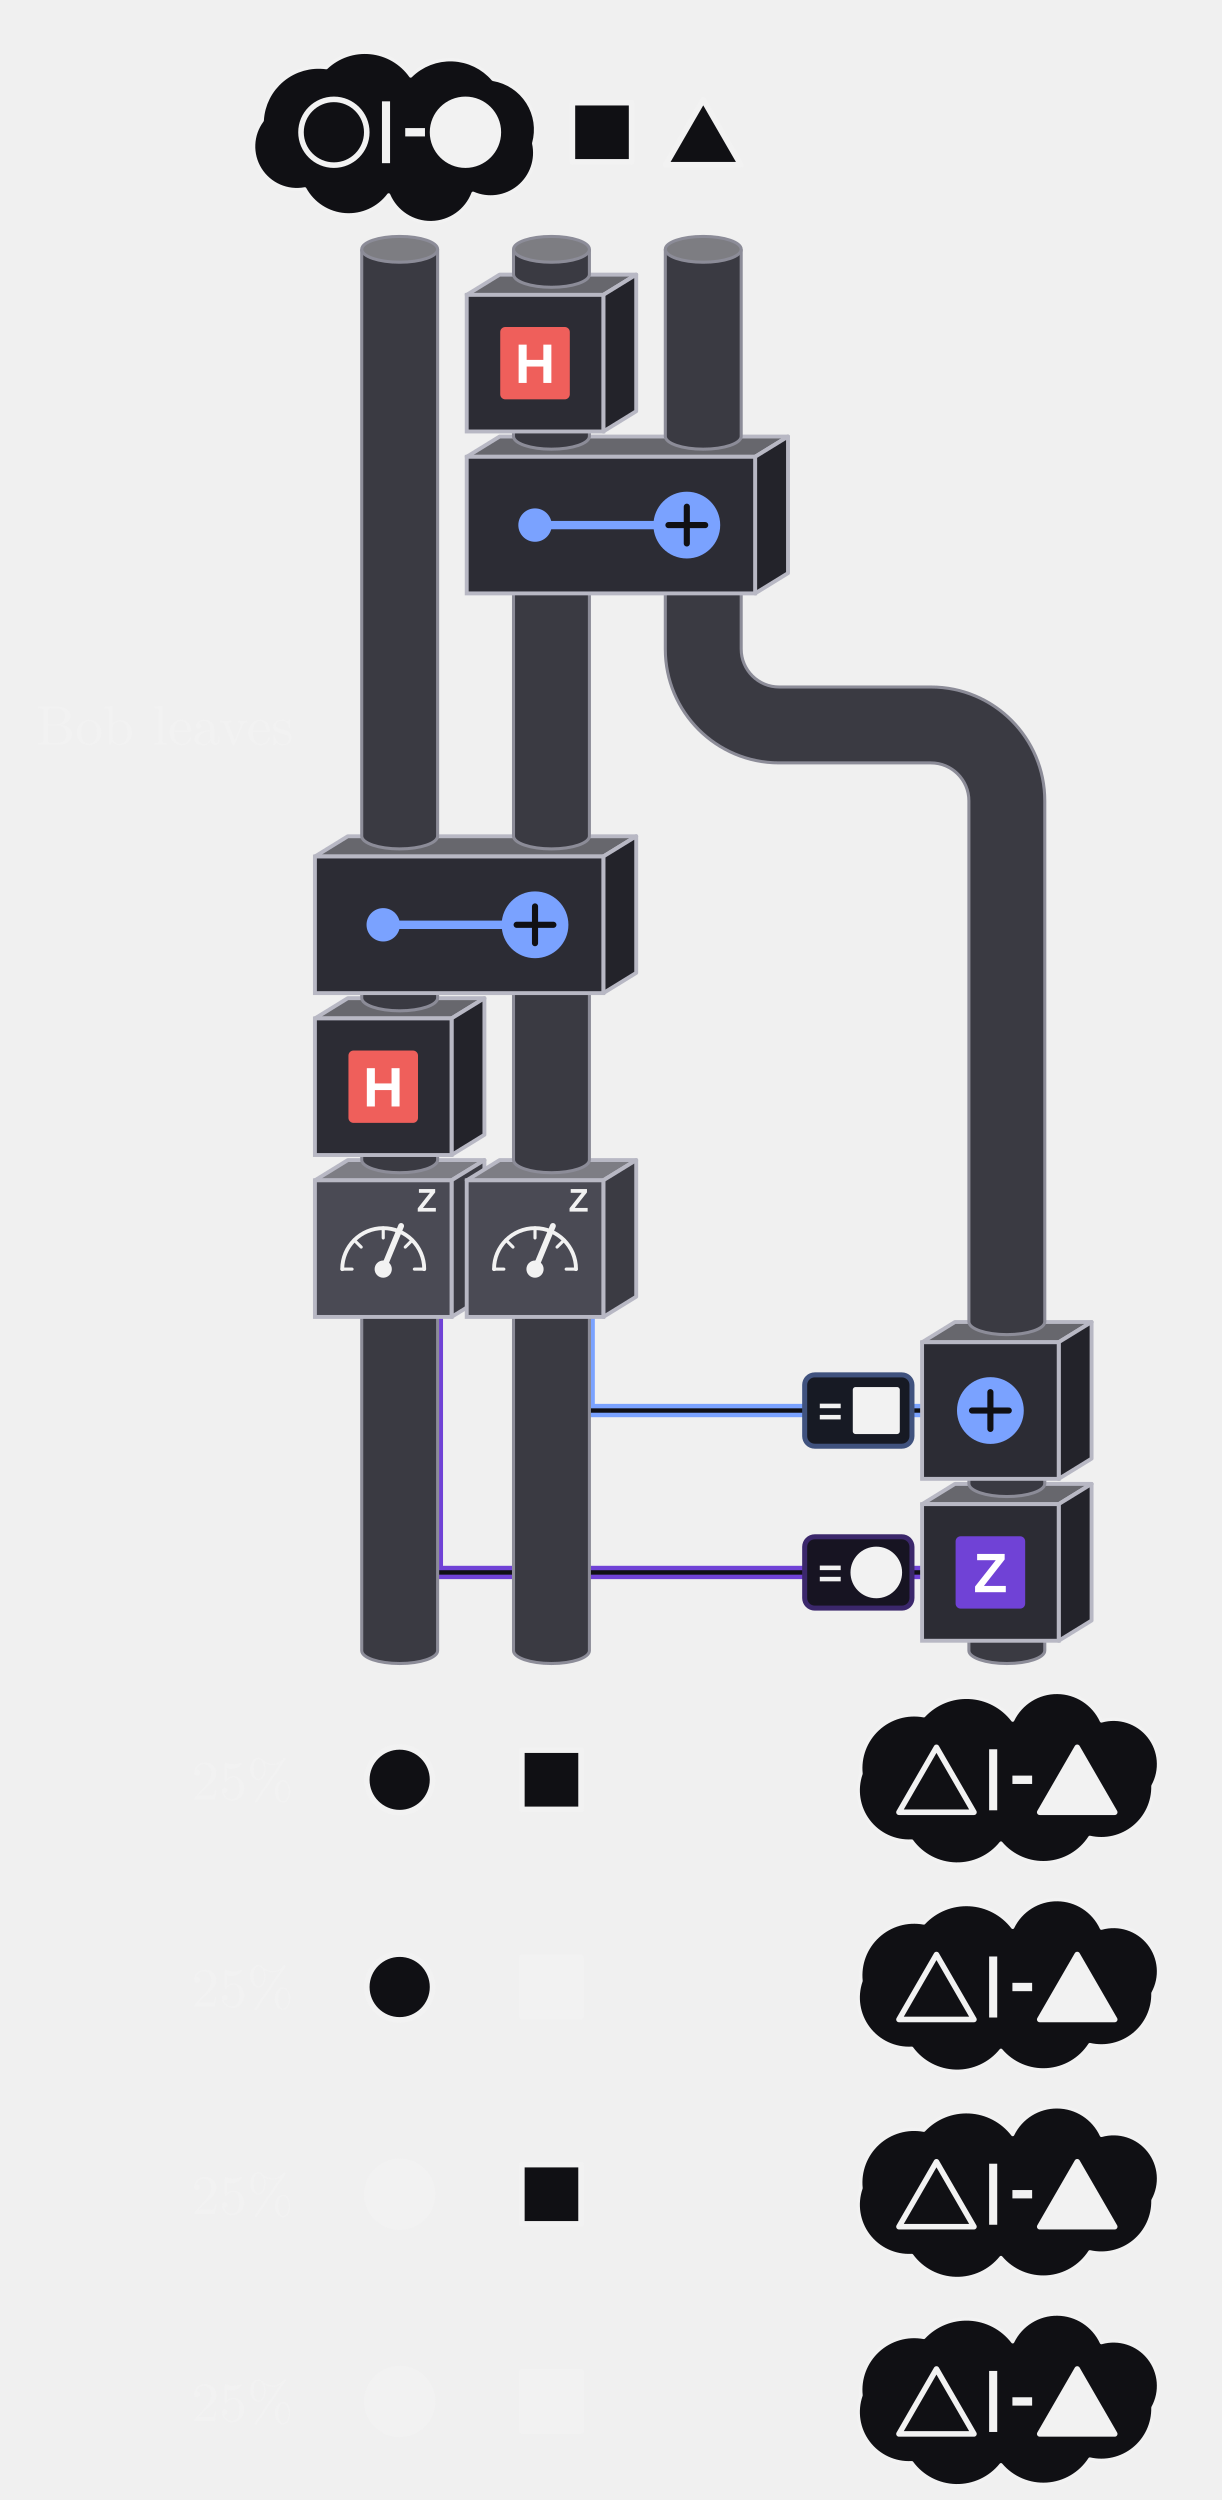
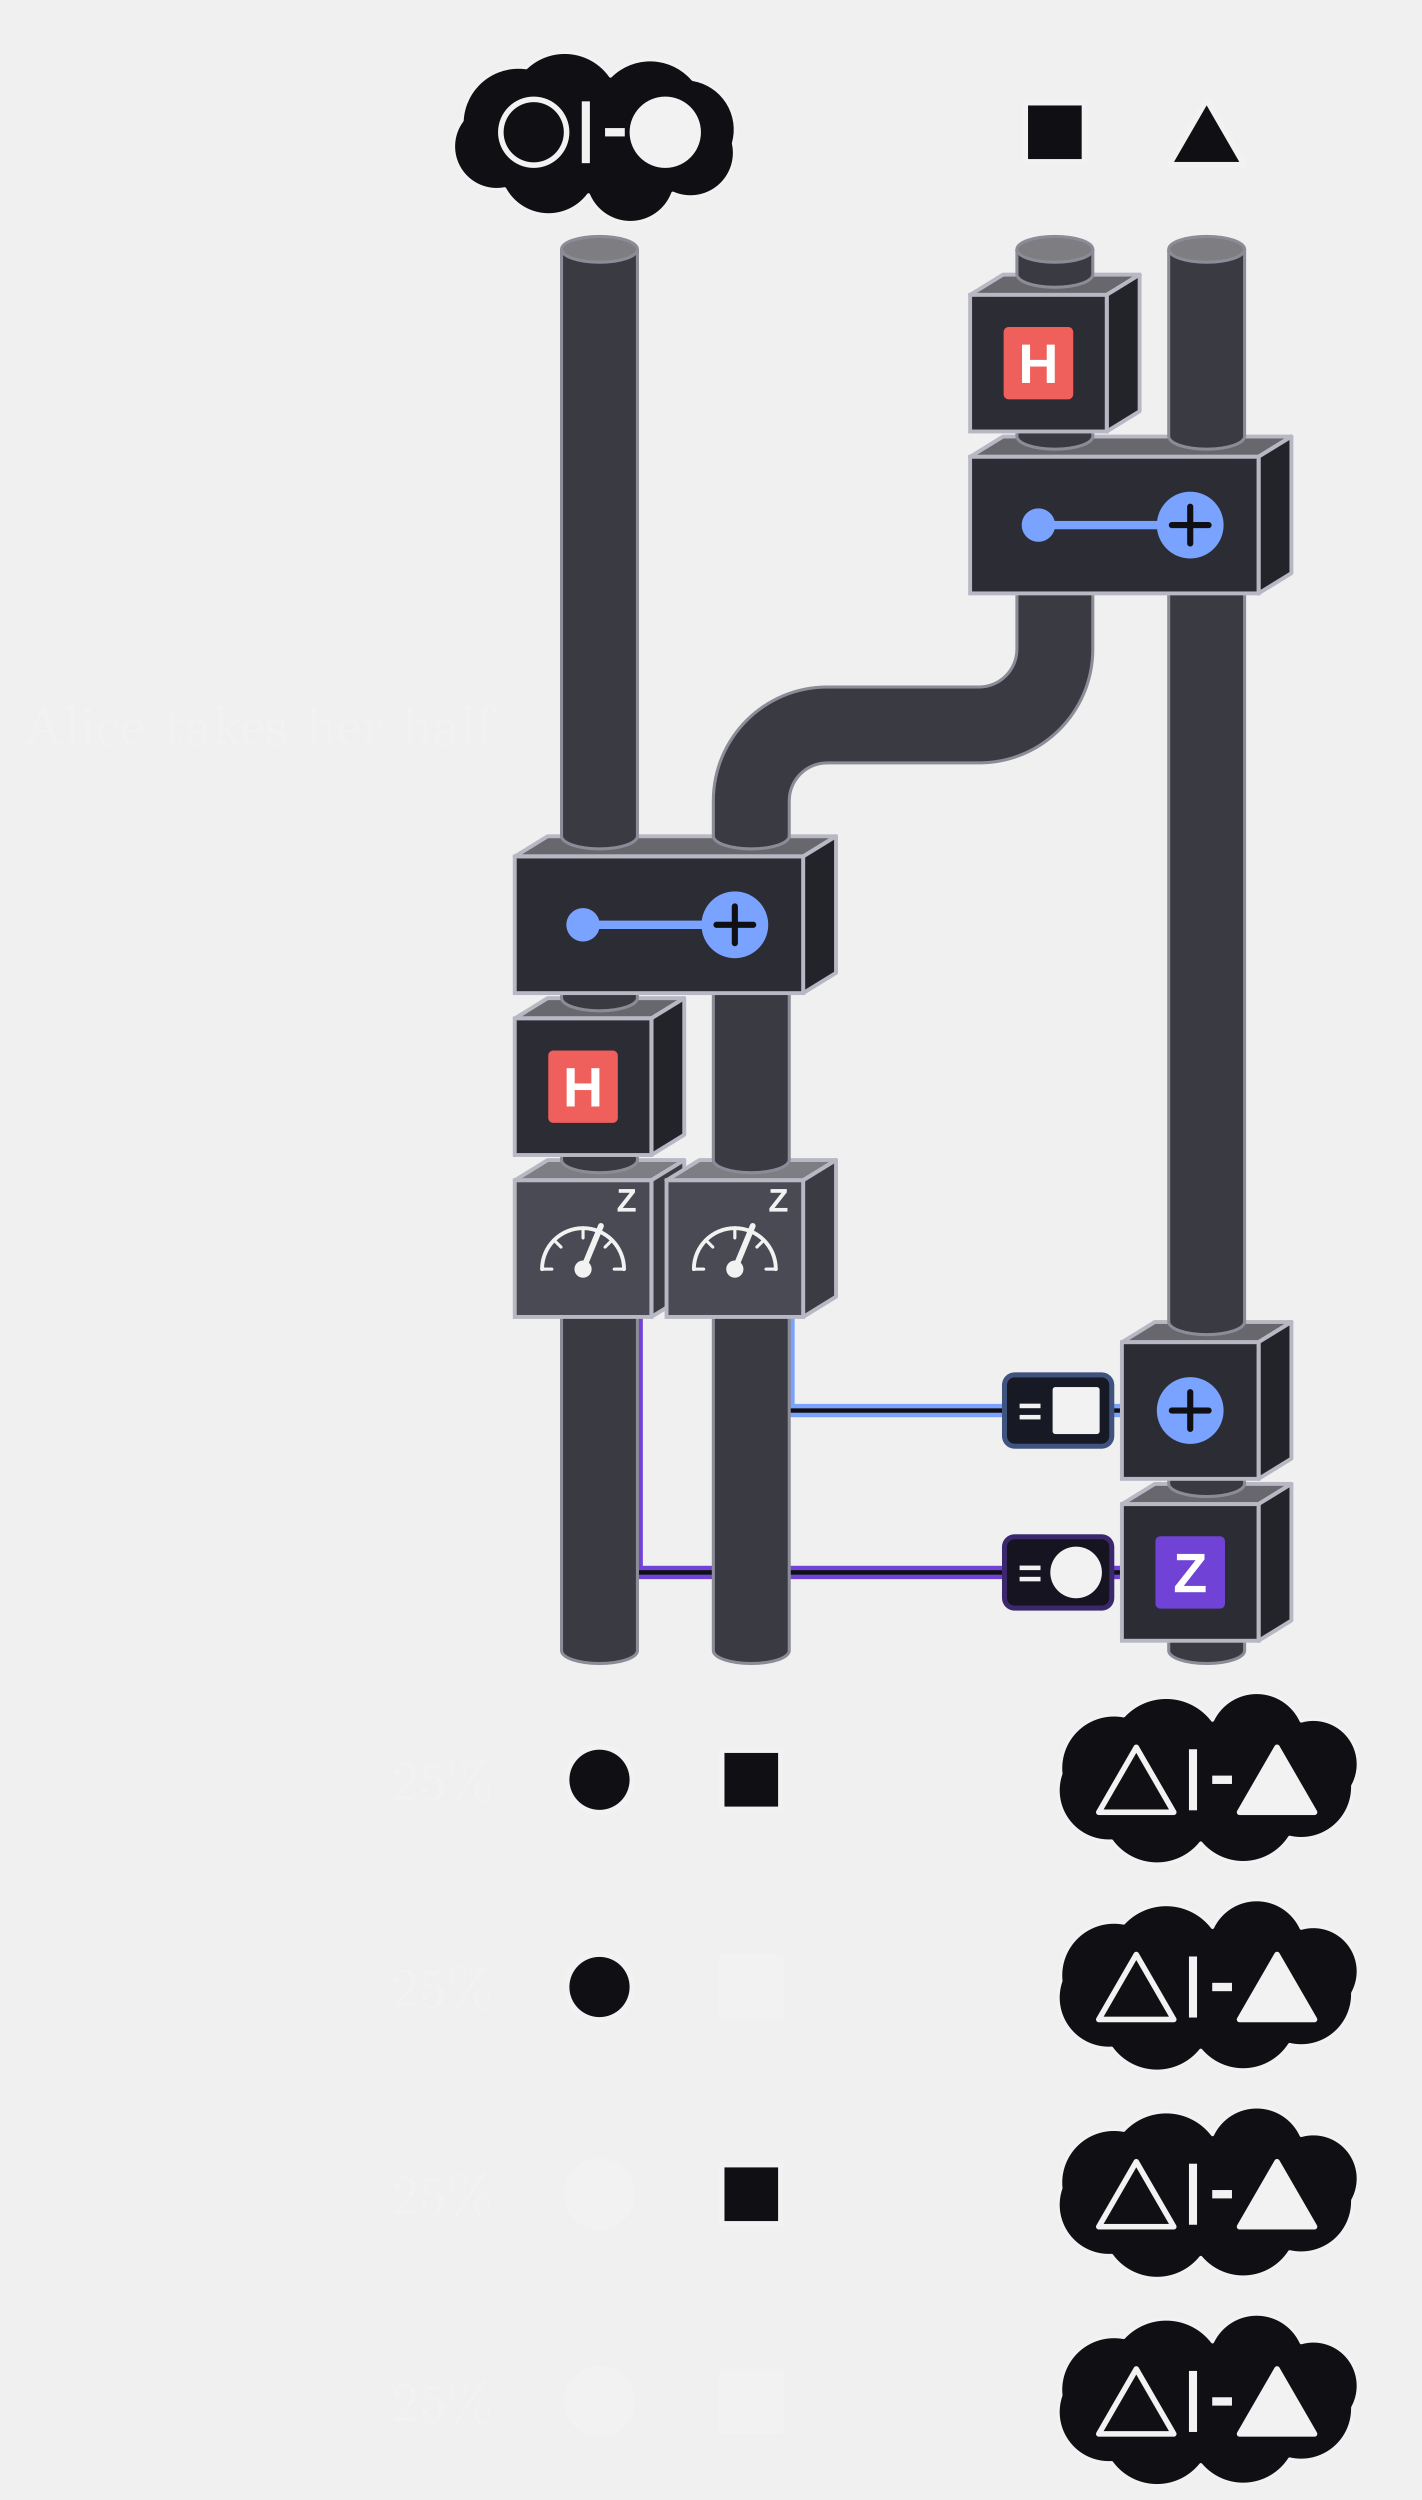
- <svg xmlns="http://www.w3.org/2000/svg" viewBox="-157.981 -17 482.742 988.197" width="482.742" height="988.197" shape-rendering="geometricPrecision">
+ <svg xmlns="http://www.w3.org/2000/svg" viewBox="-236.966 -17 561.727 988.197" width="561.727" height="988.197" shape-rendering="geometricPrecision">
  <g>
    <g data-key="controlled@2-3#1">
      <path d="M74.5 503.556L74.5 540.556L206.5 540.556" fill="none" stroke-linejoin="round" stroke-linecap="butt" stroke="#7aa2ff" stroke-width="5.28" />
      <path d="M74.5 503.556L74.5 540.556L206.5 540.556" fill="none" stroke-linejoin="round" stroke-linecap="butt" stroke="#101014" stroke-width="1.76" />
    </g>
    <g data-key="single:Z@1-3#0">
      <path d="M14.5 503.556L14.5 604.556L206.5 604.556" fill="none" stroke-linejoin="round" stroke-linecap="butt" stroke="#7042d6" stroke-width="5.28" />
      <path d="M14.5 503.556L14.5 604.556L206.5 604.556" fill="none" stroke-linejoin="round" stroke-linecap="butt" stroke="#101014" stroke-width="1.76" />
    </g>
    <g data-key="pipe:3:single:Z@1-3#0">
      <path d="M225 627.556L225 635.456A15 5.1 0 0 0 255 635.456L255 627.556" fill="#3a3a42" stroke="#8c8c98" stroke-width="1.21" />
    </g>
    <g data-key="single:Z@1-3#0">
      <path d="M206.5 577.556L219.5 569.556L273.5 569.556L260.5 577.556Z" fill="#67676d" stroke="#b8b8c4" stroke-width="1.54" stroke-linejoin="round" />
      <path d="M260.5 577.556L273.5 569.556L273.5 623.556L260.5 631.556Z" fill="#23232a" stroke="#b8b8c4" stroke-width="1.54" stroke-linejoin="round" />
      <rect x="206.5" y="577.556" width="54" height="54" fill="#2c2c34" stroke="#b8b8c4" stroke-width="1.54" />
      <rect x="219.75" y="590.256" width="27.5" height="28.6" rx="2" fill="#7042d6" />
      <text x="233.5" y="612.366" text-anchor="middle" font-family="ui-sans-serif, system-ui, -apple-system, 'Helvetica Neue', Arial, sans-serif" font-size="22" font-weight="700" fill="#ffffff">Z</text>
    </g>
    <g data-key="pipe:3:controlled@2-3#1">
      <path d="M225 563.556L225 569.456A15 5.1 0 0 0 255 569.456L255 563.556" fill="#3a3a42" stroke="#8c8c98" stroke-width="1.21" />
    </g>
    <g data-key="controlled@2-3#1">
      <path d="M206.5 513.556L219.5 505.556L273.5 505.556L260.5 513.556Z" fill="#67676d" stroke="#b8b8c4" stroke-width="1.54" stroke-linejoin="round" />
      <path d="M260.5 513.556L273.5 505.556L273.5 559.556L260.5 567.556Z" fill="#23232a" stroke="#b8b8c4" stroke-width="1.54" stroke-linejoin="round" />
      <rect x="206.5" y="513.556" width="54" height="54" fill="#2c2c34" stroke="#b8b8c4" stroke-width="1.54" />
    </g>
    <g data-key="pipe:1:measure@1-1#0">
      <path d="M-15 499.556L-15 635.456A15 5.1 0 0 0 15 635.456L15 499.556" fill="#3a3a42" stroke="#8c8c98" stroke-width="1.21" />
    </g>
    <g data-key="pipe:2:measure@2-2#0">
      <path d="M45 499.556L45 635.456A15 5.1 0 0 0 75 635.456L75 499.556" fill="#3a3a42" stroke="#8c8c98" stroke-width="1.21" />
    </g>
    <g data-key="measure@1-1#0">
      <path d="M-33.5 449.556L-20.5 441.556L33.5 441.556L20.5 449.556Z" fill="#7d7d84" stroke="#b8b8c4" stroke-width="1.54" stroke-linejoin="round" />
      <path d="M20.5 449.556L33.5 441.556L33.5 495.556L20.5 503.556Z" fill="#3b3b43" stroke="#b8b8c4" stroke-width="1.54" stroke-linejoin="round" />
      <rect x="-33.5" y="449.556" width="54" height="54" fill="#4a4a54" stroke="#b8b8c4" stroke-width="1.54" />
      <path d="M-22.7 484.656A16.2 16.2 0 0 1 9.7 484.656" fill="none" stroke="#f2f2f2" stroke-width="1.54" stroke-linecap="round" />
      <line x1="-18.812" y1="484.656" x2="-22.7" y2="484.656" stroke="#f2f2f2" stroke-width="1.232" stroke-linecap="round" />
      <line x1="-15.206" y1="475.95" x2="-17.955" y2="473.201" stroke="#f2f2f2" stroke-width="1.232" stroke-linecap="round" />
      <line x1="-6.5" y1="472.344" x2="-6.5" y2="468.456" stroke="#f2f2f2" stroke-width="1.232" stroke-linecap="round" />
      <line x1="2.206" y1="475.95" x2="4.955" y2="473.201" stroke="#f2f2f2" stroke-width="1.232" stroke-linecap="round" />
      <line x1="5.812" y1="484.656" x2="9.7" y2="484.656" stroke="#f2f2f2" stroke-width="1.232" stroke-linecap="round" />
      <line x1="-6.5" y1="484.656" x2="0.567" y2="467.594" stroke="#f2f2f2" stroke-width="2.31" stroke-linecap="round" />
      <circle cx="-6.5" cy="484.656" r="3.402" fill="#f2f2f2" />
      <text x="14.668" y="461.933" text-anchor="end" font-family="ui-sans-serif, system-ui, -apple-system, 'Helvetica Neue', Arial, sans-serif" font-size="12.96" font-weight="700" fill="#f2f2f2">Z</text>
    </g>
    <g data-key="measure@2-2#0">
      <path d="M26.5 449.556L39.5 441.556L93.5 441.556L80.5 449.556Z" fill="#7d7d84" stroke="#b8b8c4" stroke-width="1.54" stroke-linejoin="round" />
      <path d="M80.5 449.556L93.5 441.556L93.5 495.556L80.5 503.556Z" fill="#3b3b43" stroke="#b8b8c4" stroke-width="1.54" stroke-linejoin="round" />
      <rect x="26.5" y="449.556" width="54" height="54" fill="#4a4a54" stroke="#b8b8c4" stroke-width="1.54" />
      <path d="M37.3 484.656A16.2 16.2 0 0 1 69.7 484.656" fill="none" stroke="#f2f2f2" stroke-width="1.54" stroke-linecap="round" />
      <line x1="41.188" y1="484.656" x2="37.3" y2="484.656" stroke="#f2f2f2" stroke-width="1.232" stroke-linecap="round" />
      <line x1="44.794" y1="475.95" x2="42.045" y2="473.201" stroke="#f2f2f2" stroke-width="1.232" stroke-linecap="round" />
      <line x1="53.5" y1="472.344" x2="53.5" y2="468.456" stroke="#f2f2f2" stroke-width="1.232" stroke-linecap="round" />
      <line x1="62.206" y1="475.95" x2="64.955" y2="473.201" stroke="#f2f2f2" stroke-width="1.232" stroke-linecap="round" />
      <line x1="65.812" y1="484.656" x2="69.7" y2="484.656" stroke="#f2f2f2" stroke-width="1.232" stroke-linecap="round" />
      <line x1="53.5" y1="484.656" x2="60.567" y2="467.594" stroke="#f2f2f2" stroke-width="2.31" stroke-linecap="round" />
      <circle cx="53.5" cy="484.656" r="3.402" fill="#f2f2f2" />
      <text x="74.668" y="461.933" text-anchor="end" font-family="ui-sans-serif, system-ui, -apple-system, 'Helvetica Neue', Arial, sans-serif" font-size="12.96" font-weight="700" fill="#f2f2f2">Z</text>
    </g>
    <g data-key="pipe:1:single:H@1-1#0">
      <path d="M-15 435.556L-15 441.456A15 5.1 0 0 0 15 441.456L15 435.556" fill="#3a3a42" stroke="#8c8c98" stroke-width="1.21" />
    </g>
    <g data-key="single:H@1-1#0">
      <path d="M-33.5 385.556L-20.5 377.556L33.5 377.556L20.5 385.556Z" fill="#67676d" stroke="#b8b8c4" stroke-width="1.54" stroke-linejoin="round" />
      <path d="M20.5 385.556L33.5 377.556L33.5 431.556L20.5 439.556Z" fill="#23232a" stroke="#b8b8c4" stroke-width="1.54" stroke-linejoin="round" />
      <rect x="-33.5" y="385.556" width="54" height="54" fill="#2c2c34" stroke="#b8b8c4" stroke-width="1.54" />
      <rect x="-20.25" y="398.256" width="27.5" height="28.6" rx="2" fill="#ef5f5b" />
      <text x="-6.5" y="420.366" text-anchor="middle" font-family="ui-sans-serif, system-ui, -apple-system, 'Helvetica Neue', Arial, sans-serif" font-size="22" font-weight="700" fill="#ffffff">H</text>
    </g>
    <g data-key="pipe:1:controlled@1-2#0">
      <path d="M-15 371.556L-15 377.456A15 5.1 0 0 0 15 377.456L15 371.556" fill="#3a3a42" stroke="#8c8c98" stroke-width="1.21" />
    </g>
    <g data-key="pipe:2:controlled@1-2#0">
      <path d="M45 371.556L45 441.456A15 5.1 0 0 0 75 441.456L75 371.556" fill="#3a3a42" stroke="#8c8c98" stroke-width="1.21" />
    </g>
    <g data-key="controlled@1-2#0">
      <path d="M-33.5 321.556L-20.5 313.556L93.5 313.556L80.5 321.556Z" fill="#67676d" stroke="#b8b8c4" stroke-width="1.54" stroke-linejoin="round" />
      <path d="M80.5 321.556L93.5 313.556L93.5 367.556L80.5 375.556Z" fill="#23232a" stroke="#b8b8c4" stroke-width="1.54" stroke-linejoin="round" />
      <rect x="-33.5" y="321.556" width="114" height="54" fill="#2c2c34" stroke="#b8b8c4" stroke-width="1.54" />
    </g>
    <g data-key="pipe:2:controlled@2-3#0">
-       <path d="M45 213.556L45 313.456A15 5.1 0 0 0 75 313.456L75 213.556" fill="#3a3a42" stroke="#8c8c98" stroke-width="1.21" />
+       <path d="M165 213.556L165 239.556A15 15 0 0 1 150 254.556L90 254.556A45 45 0 0 0 45 299.556L45 313.456A15 5.1 0 0 0 75 313.456L75 313.456L75 299.556A15 15 0 0 1 90 284.556L150 284.556A45 45 0 0 0 195 239.556L195 213.556" fill="#3a3a42" stroke="#8c8c98" stroke-width="1.21" />
    </g>
    <g data-key="pipe:3:controlled@2-3#0">
-       <path d="M105 213.556L105 239.556A45 45 0 0 0 150 284.556L210 284.556A15 15 0 0 1 225 299.556L225 505.456A15 5.1 0 0 0 255 505.456L255 505.456L255 299.556A45 45 0 0 0 210 254.556L150 254.556A15 15 0 0 1 135 239.556L135 213.556" fill="#3a3a42" stroke="#8c8c98" stroke-width="1.21" />
+       <path d="M225 213.556L225 505.456A15 5.1 0 0 0 255 505.456L255 213.556" fill="#3a3a42" stroke="#8c8c98" stroke-width="1.21" />
    </g>
    <g data-key="controlled@2-3#0">
-       <path d="M26.5 163.556L39.5 155.556L153.5 155.556L140.5 163.556Z" fill="#67676d" stroke="#b8b8c4" stroke-width="1.54" stroke-linejoin="round" />
-       <path d="M140.5 163.556L153.5 155.556L153.5 209.556L140.5 217.556Z" fill="#23232a" stroke="#b8b8c4" stroke-width="1.54" stroke-linejoin="round" />
-       <rect x="26.5" y="163.556" width="114" height="54" fill="#2c2c34" stroke="#b8b8c4" stroke-width="1.54" />
+       <path d="M146.5 163.556L159.5 155.556L273.5 155.556L260.5 163.556Z" fill="#67676d" stroke="#b8b8c4" stroke-width="1.54" stroke-linejoin="round" />
+       <path d="M260.5 163.556L273.5 155.556L273.5 209.556L260.5 217.556Z" fill="#23232a" stroke="#b8b8c4" stroke-width="1.54" stroke-linejoin="round" />
+       <rect x="146.5" y="163.556" width="114" height="54" fill="#2c2c34" stroke="#b8b8c4" stroke-width="1.54" />
    </g>
    <g data-key="pipe:2:single:H@2-2#0">
-       <path d="M45 149.556L45 155.456A15 5.1 0 0 0 75 155.456L75 149.556" fill="#3a3a42" stroke="#8c8c98" stroke-width="1.21" />
+       <path d="M165 149.556L165 155.456A15 5.1 0 0 0 195 155.456L195 149.556" fill="#3a3a42" stroke="#8c8c98" stroke-width="1.21" />
    </g>
    <g data-key="single:H@2-2#0">
-       <path d="M26.5 99.556L39.5 91.556L93.5 91.556L80.5 99.556Z" fill="#67676d" stroke="#b8b8c4" stroke-width="1.54" stroke-linejoin="round" />
-       <path d="M80.5 99.556L93.5 91.556L93.5 145.556L80.5 153.556Z" fill="#23232a" stroke="#b8b8c4" stroke-width="1.54" stroke-linejoin="round" />
-       <rect x="26.5" y="99.556" width="54" height="54" fill="#2c2c34" stroke="#b8b8c4" stroke-width="1.54" />
-       <rect x="39.75" y="112.256" width="27.5" height="28.6" rx="2" fill="#ef5f5b" />
-       <text x="53.5" y="134.366" text-anchor="middle" font-family="ui-sans-serif, system-ui, -apple-system, 'Helvetica Neue', Arial, sans-serif" font-size="22" font-weight="700" fill="#ffffff">H</text>
+       <path d="M146.5 99.556L159.5 91.556L213.5 91.556L200.5 99.556Z" fill="#67676d" stroke="#b8b8c4" stroke-width="1.54" stroke-linejoin="round" />
+       <path d="M200.5 99.556L213.5 91.556L213.5 145.556L200.5 153.556Z" fill="#23232a" stroke="#b8b8c4" stroke-width="1.54" stroke-linejoin="round" />
+       <rect x="146.5" y="99.556" width="54" height="54" fill="#2c2c34" stroke="#b8b8c4" stroke-width="1.54" />
+       <rect x="159.75" y="112.256" width="27.5" height="28.6" rx="2" fill="#ef5f5b" />
+       <text x="173.5" y="134.366" text-anchor="middle" font-family="ui-sans-serif, system-ui, -apple-system, 'Helvetica Neue', Arial, sans-serif" font-size="22" font-weight="700" fill="#ffffff">H</text>
    </g>
    <g data-key="pipe:1:n0">
      <path d="M-15 81.556L-15 313.456A15 5.1 0 0 0 15 313.456L15 81.556" fill="#3a3a42" stroke="#8c8c98" stroke-width="1.21" />
      <ellipse cx="0" cy="81.556" rx="15" ry="5.1" fill="#7d7d82" stroke="#8c8c98" stroke-width="1.21" />
    </g>
    <g data-key="pipe:2:n0">
-       <path d="M45 81.556L45 91.456A15 5.1 0 0 0 75 91.456L75 81.556" fill="#3a3a42" stroke="#8c8c98" stroke-width="1.21" />
-       <ellipse cx="60" cy="81.556" rx="15" ry="5.1" fill="#7d7d82" stroke="#8c8c98" stroke-width="1.21" />
+       <path d="M165 81.556L165 91.456A15 5.1 0 0 0 195 91.456L195 81.556" fill="#3a3a42" stroke="#8c8c98" stroke-width="1.21" />
+       <ellipse cx="180" cy="81.556" rx="15" ry="5.1" fill="#7d7d82" stroke="#8c8c98" stroke-width="1.21" />
    </g>
    <g data-key="pipe:3:n0">
-       <path d="M105 81.556L105 155.456A15 5.1 0 0 0 135 155.456L135 81.556" fill="#3a3a42" stroke="#8c8c98" stroke-width="1.21" />
-       <ellipse cx="120" cy="81.556" rx="15" ry="5.1" fill="#7d7d82" stroke="#8c8c98" stroke-width="1.21" />
+       <path d="M225 81.556L225 155.456A15 5.1 0 0 0 255 155.456L255 81.556" fill="#3a3a42" stroke="#8c8c98" stroke-width="1.21" />
+       <ellipse cx="240" cy="81.556" rx="15" ry="5.1" fill="#7d7d82" stroke="#8c8c98" stroke-width="1.21" />
    </g>
    <g data-key="controlled@2-3#1">
      <rect x="160.086" y="526.456" width="42.414" height="28.2" rx="4" fill="#171a24" stroke="#40527e" stroke-width="1.98" />
    </g>
    <g data-key="controlled@2-3#1">
      <text x="170.193" y="546.414" text-anchor="middle" font-family="ui-sans-serif, system-ui, -apple-system, 'Helvetica Neue', Arial, sans-serif" font-size="16.5" font-weight="700" fill="#f2f2f2">=</text>
    </g>
    <g data-key="controlled@2-3#1">
      <g transform="translate(188.4 540.556)">
        <path d="M-8.19 -8.19L8.19 -8.19L8.19 8.19L-8.19 8.19Z" fill="#f2f2f2" stroke="#f2f2f2" stroke-width="2.2" stroke-linejoin="round" />
      </g>
    </g>
    <g data-key="single:Z@1-3#0">
      <rect x="160.086" y="590.456" width="42.414" height="28.2" rx="4" fill="#171422" stroke="#3b276b" stroke-width="1.98" />
    </g>
    <g data-key="single:Z@1-3#0">
      <text x="170.193" y="610.414" text-anchor="middle" font-family="ui-sans-serif, system-ui, -apple-system, 'Helvetica Neue', Arial, sans-serif" font-size="16.5" font-weight="700" fill="#f2f2f2">=</text>
    </g>
    <g data-key="single:Z@1-3#0">
      <g transform="translate(188.4 604.556)">
        <path d="M-9.1 0A9.1 9.1 0 1 0 9.1 0A9.1 9.1 0 1 0 -9.1 0Z" fill="#f2f2f2" stroke="#f2f2f2" stroke-width="2.2" stroke-linejoin="round" />
      </g>
    </g>
    <g data-key="controlled@2-3#0">
-       <line x1="53.5" y1="190.556" x2="113.5" y2="190.556" stroke="#7aa2ff" stroke-width="3.3" stroke-linecap="round" />
+       <line x1="173.5" y1="190.556" x2="233.5" y2="190.556" stroke="#7aa2ff" stroke-width="3.3" stroke-linecap="round" />
    </g>
    <g data-key="controlled@2-3#0">
-       <circle cx="53.5" cy="190.556" r="6.6" fill="#7aa2ff" />
+       <circle cx="173.5" cy="190.556" r="6.6" fill="#7aa2ff" />
    </g>
    <g data-key="controlled@2-3#0">
-       <circle cx="113.5" cy="190.556" r="13.2" fill="#7aa2ff" />
-       <line x1="106.24" y1="190.556" x2="120.76" y2="190.556" stroke="#101014" stroke-width="2.42" stroke-linecap="round" />
-       <line x1="113.5" y1="183.296" x2="113.5" y2="197.816" stroke="#101014" stroke-width="2.42" stroke-linecap="round" />
+       <circle cx="233.5" cy="190.556" r="13.2" fill="#7aa2ff" />
+       <line x1="226.24" y1="190.556" x2="240.76" y2="190.556" stroke="#101014" stroke-width="2.42" stroke-linecap="round" />
+       <line x1="233.5" y1="183.296" x2="233.5" y2="197.816" stroke="#101014" stroke-width="2.42" stroke-linecap="round" />
    </g>
    <g data-key="controlled@1-2#0">
      <line x1="-6.5" y1="348.556" x2="53.5" y2="348.556" stroke="#7aa2ff" stroke-width="3.3" stroke-linecap="round" />
    </g>
    <g data-key="controlled@1-2#0">
      <circle cx="-6.5" cy="348.556" r="6.6" fill="#7aa2ff" />
    </g>
    <g data-key="controlled@1-2#0">
      <circle cx="53.5" cy="348.556" r="13.2" fill="#7aa2ff" />
      <line x1="46.24" y1="348.556" x2="60.76" y2="348.556" stroke="#101014" stroke-width="2.42" stroke-linecap="round" />
      <line x1="53.5" y1="341.296" x2="53.5" y2="355.816" stroke="#101014" stroke-width="2.42" stroke-linecap="round" />
    </g>
    <g data-key="controlled@2-3#1">
      <circle cx="233.5" cy="540.556" r="13.2" fill="#7aa2ff" />
      <line x1="226.24" y1="540.556" x2="240.76" y2="540.556" stroke="#101014" stroke-width="2.42" stroke-linecap="round" />
      <line x1="233.5" y1="533.296" x2="233.5" y2="547.816" stroke="#101014" stroke-width="2.42" stroke-linecap="round" />
    </g>
    <g data-key="state:in">
      <path d="M-29 9.743A22.178 22.178 0 0 1 4.35 13.061A22.269 22.269 0 0 1 36.924 14.383A20.121 20.121 0 0 1 52.965 39.669A17.416 17.416 0 0 1 29 59.38A17.971 17.971 0 0 1 -4.35 60.031A19.754 19.754 0 0 1 -37.483 57.648A17.076 17.076 0 0 1 -54.32 30.638A22.308 22.308 0 0 1 -29 9.743Z" fill="#101014" stroke="#f2f2f2" stroke-width="1.3" stroke-linejoin="round" />
    </g>
    <g data-key="state:in">
      <g transform="translate(-26 35.278)">
        <path d="M-13 0A13 13 0 1 0 13 0A13 13 0 1 0 -13 0Z" fill="#101014" stroke="#f2f2f2" stroke-width="2.2" stroke-linejoin="round" />
      </g>
    </g>
    <g data-key="state:in">
      <rect x="2.2" y="33.628" width="7.8" height="3.3" fill="#f2f2f2" />
    </g>
    <g data-key="state:in">
      <g transform="translate(26 35.278)">
        <path d="M-13 0A13 13 0 1 0 13 0A13 13 0 1 0 -13 0Z" fill="#f2f2f2" stroke="#f2f2f2" stroke-width="2.2" stroke-linejoin="round" />
      </g>
    </g>
    <g data-key="state:in">
      <rect x="-7" y="23.058" width="3.2" height="24.44" fill="#f2f2f2" />
    </g>
    <g data-key="state:in">
-       <g transform="translate(79.978 35.278)">
+       <g transform="translate(180 35.278)">
        <path d="M-11.7 -11.7L11.7 -11.7L11.7 11.7L-11.7 11.7Z" fill="#101014" stroke="#f2f2f2" stroke-width="2.2" stroke-linejoin="round" />
      </g>
    </g>
    <g data-key="state:in">
-       <g transform="translate(120 35.278)">
+       <g transform="translate(240 35.278)">
        <path d="M0 -12.834L14.82 12.834L-14.82 12.834Z" fill="#101014" stroke="#f2f2f2" stroke-width="2.2" stroke-linejoin="round" />
      </g>
    </g>
    <g data-key="state:out">
      <g transform="translate(0 686.511)">
        <path d="M-13 0A13 13 0 1 0 13 0A13 13 0 1 0 -13 0Z" fill="#101014" stroke="#f2f2f2" stroke-width="2.2" stroke-linejoin="round" />
      </g>
    </g>
    <g data-key="state:out">
      <g transform="translate(60 686.511)">
        <path d="M-11.7 -11.7L11.7 -11.7L11.7 11.7L-11.7 11.7Z" fill="#101014" stroke="#f2f2f2" stroke-width="2.2" stroke-linejoin="round" />
      </g>
    </g>
    <g data-key="state:out">
      <path d="M207.194 661.213A23.056 23.056 0 0 1 242.316 662.942A19.383 19.383 0 0 1 277.383 663.262A17.756 17.756 0 0 1 297.736 688.942A20.399 20.399 0 0 1 272.806 709.264A21.919 21.919 0 0 1 237.684 711.512A22.223 22.223 0 0 1 202.429 710.715A20.054 20.054 0 0 1 182.377 684.092A21.079 21.079 0 0 1 207.194 661.213Z" fill="#101014" stroke="#f2f2f2" stroke-width="1.3" stroke-linejoin="round" />
    </g>
    <g data-key="state:out">
      <g transform="translate(212.18 686.511)">
        <path d="M0 -12.834L14.82 12.834L-14.82 12.834Z" fill="#101014" stroke="#f2f2f2" stroke-width="2.2" stroke-linejoin="round" />
      </g>
    </g>
    <g data-key="state:out">
      <rect x="242.2" y="684.861" width="7.8" height="3.3" fill="#f2f2f2" />
    </g>
    <g data-key="state:out">
      <g transform="translate(267.82 686.511)">
        <path d="M0 -12.834L14.82 12.834L-14.82 12.834Z" fill="#f2f2f2" stroke="#f2f2f2" stroke-width="2.2" stroke-linejoin="round" />
      </g>
    </g>
    <g data-key="state:out">
      <rect x="233" y="674.447" width="3.2" height="24.128" fill="#f2f2f2" />
    </g>
    <g data-key="state:out">
      <g transform="translate(0 768.421)">
        <path d="M-13 0A13 13 0 1 0 13 0A13 13 0 1 0 -13 0Z" fill="#101014" stroke="#f2f2f2" stroke-width="2.2" stroke-linejoin="round" />
      </g>
    </g>
    <g data-key="state:out">
      <g transform="translate(60 768.421)">
        <path d="M-11.7 -11.7L11.7 -11.7L11.7 11.7L-11.7 11.7Z" fill="#f2f2f2" stroke="#f2f2f2" stroke-width="2.2" stroke-linejoin="round" />
      </g>
    </g>
    <g data-key="state:out">
      <path d="M207.194 743.124A23.056 23.056 0 0 1 242.316 744.852A19.383 19.383 0 0 1 277.383 745.172A17.756 17.756 0 0 1 297.736 770.852A20.399 20.399 0 0 1 272.806 791.175A21.919 21.919 0 0 1 237.684 793.423A22.223 22.223 0 0 1 202.429 792.626A20.054 20.054 0 0 1 182.377 766.002A21.079 21.079 0 0 1 207.194 743.124Z" fill="#101014" stroke="#f2f2f2" stroke-width="1.3" stroke-linejoin="round" />
    </g>
    <g data-key="state:out">
      <g transform="translate(212.18 768.421)">
        <path d="M0 -12.834L14.82 12.834L-14.82 12.834Z" fill="#101014" stroke="#f2f2f2" stroke-width="2.2" stroke-linejoin="round" />
      </g>
    </g>
    <g data-key="state:out">
      <rect x="242.2" y="766.771" width="7.8" height="3.3" fill="#f2f2f2" />
    </g>
    <g data-key="state:out">
      <g transform="translate(267.82 768.421)">
        <path d="M0 -12.834L14.82 12.834L-14.82 12.834Z" fill="#f2f2f2" stroke="#f2f2f2" stroke-width="2.2" stroke-linejoin="round" />
      </g>
    </g>
    <g data-key="state:out">
      <rect x="233" y="756.357" width="3.2" height="24.128" fill="#f2f2f2" />
    </g>
    <g data-key="state:out">
      <g transform="translate(0 850.332)">
        <path d="M-13 0A13 13 0 1 0 13 0A13 13 0 1 0 -13 0Z" fill="#f2f2f2" stroke="#f2f2f2" stroke-width="2.2" stroke-linejoin="round" />
      </g>
    </g>
    <g data-key="state:out">
      <g transform="translate(60 850.332)">
        <path d="M-11.7 -11.7L11.7 -11.7L11.7 11.7L-11.7 11.7Z" fill="#101014" stroke="#f2f2f2" stroke-width="2.2" stroke-linejoin="round" />
      </g>
    </g>
    <g data-key="state:out">
      <path d="M207.194 825.034A23.056 23.056 0 0 1 242.316 826.762A19.383 19.383 0 0 1 277.383 827.082A17.756 17.756 0 0 1 297.736 852.762A20.399 20.399 0 0 1 272.806 873.085A21.919 21.919 0 0 1 237.684 875.333A22.223 22.223 0 0 1 202.429 874.536A20.054 20.054 0 0 1 182.377 847.912A21.079 21.079 0 0 1 207.194 825.034Z" fill="#101014" stroke="#f2f2f2" stroke-width="1.3" stroke-linejoin="round" />
    </g>
    <g data-key="state:out">
      <g transform="translate(212.18 850.332)">
        <path d="M0 -12.834L14.82 12.834L-14.82 12.834Z" fill="#101014" stroke="#f2f2f2" stroke-width="2.2" stroke-linejoin="round" />
      </g>
    </g>
    <g data-key="state:out">
      <rect x="242.2" y="848.682" width="7.8" height="3.3" fill="#f2f2f2" />
    </g>
    <g data-key="state:out">
      <g transform="translate(267.82 850.332)">
        <path d="M0 -12.834L14.82 12.834L-14.82 12.834Z" fill="#f2f2f2" stroke="#f2f2f2" stroke-width="2.2" stroke-linejoin="round" />
      </g>
    </g>
    <g data-key="state:out">
      <rect x="233" y="838.268" width="3.2" height="24.128" fill="#f2f2f2" />
    </g>
    <g data-key="state:out">
      <g transform="translate(0 932.242)">
        <path d="M-13 0A13 13 0 1 0 13 0A13 13 0 1 0 -13 0Z" fill="#f2f2f2" stroke="#f2f2f2" stroke-width="2.2" stroke-linejoin="round" />
      </g>
    </g>
    <g data-key="state:out">
      <g transform="translate(60 932.242)">
        <path d="M-11.7 -11.7L11.7 -11.7L11.7 11.7L-11.7 11.7Z" fill="#f2f2f2" stroke="#f2f2f2" stroke-width="2.2" stroke-linejoin="round" />
      </g>
    </g>
    <g data-key="state:out">
      <path d="M207.194 906.944A23.056 23.056 0 0 1 242.316 908.672A19.383 19.383 0 0 1 277.383 908.992A17.756 17.756 0 0 1 297.736 934.672A20.399 20.399 0 0 1 272.806 954.995A21.919 21.919 0 0 1 237.684 957.243A22.223 22.223 0 0 1 202.429 956.446A20.054 20.054 0 0 1 182.377 929.822A21.079 21.079 0 0 1 207.194 906.944Z" fill="#101014" stroke="#f2f2f2" stroke-width="1.3" stroke-linejoin="round" />
    </g>
    <g data-key="state:out">
      <g transform="translate(212.18 932.242)">
        <path d="M0 -12.834L14.82 12.834L-14.82 12.834Z" fill="#101014" stroke="#f2f2f2" stroke-width="2.2" stroke-linejoin="round" />
      </g>
    </g>
    <g data-key="state:out">
      <rect x="242.2" y="930.592" width="7.8" height="3.3" fill="#f2f2f2" />
    </g>
    <g data-key="state:out">
      <g transform="translate(267.82 932.242)">
        <path d="M0 -12.834L14.82 12.834L-14.82 12.834Z" fill="#f2f2f2" stroke="#f2f2f2" stroke-width="2.2" stroke-linejoin="round" />
      </g>
    </g>
    <g data-key="state:out">
      <rect x="233" y="920.178" width="3.2" height="24.128" fill="#f2f2f2" />
    </g>
-     <text x="-42" y="277.366" text-anchor="end" font-family="'Latin Modern Roman', 'CMU Serif', 'Computer Modern', 'Latin Modern Roman 10', 'Times New Roman', Times, serif" font-size="22" font-weight="400" fill="#f2f2f2">Bob leaves</text>
+     <text x="-42" y="277.366" text-anchor="end" font-family="'Latin Modern Roman', 'CMU Serif', 'Computer Modern', 'Latin Modern Roman 10', 'Times New Roman', Times, serif" font-size="22" font-weight="400" fill="#f2f2f2">Alice takes her half</text>
    <text x="-42" y="694.321" text-anchor="end" font-family="'Latin Modern Roman', 'CMU Serif', 'Computer Modern', 'Latin Modern Roman 10', 'Times New Roman', Times, serif" font-size="22" font-weight="400" fill="#f2f2f2">25%</text>
    <text x="-42" y="776.231" text-anchor="end" font-family="'Latin Modern Roman', 'CMU Serif', 'Computer Modern', 'Latin Modern Roman 10', 'Times New Roman', Times, serif" font-size="22" font-weight="400" fill="#f2f2f2">25%</text>
    <text x="-42" y="858.142" text-anchor="end" font-family="'Latin Modern Roman', 'CMU Serif', 'Computer Modern', 'Latin Modern Roman 10', 'Times New Roman', Times, serif" font-size="22" font-weight="400" fill="#f2f2f2">25%</text>
    <text x="-42" y="940.052" text-anchor="end" font-family="'Latin Modern Roman', 'CMU Serif', 'Computer Modern', 'Latin Modern Roman 10', 'Times New Roman', Times, serif" font-size="22" font-weight="400" fill="#f2f2f2">25%</text>
  </g>
</svg>
